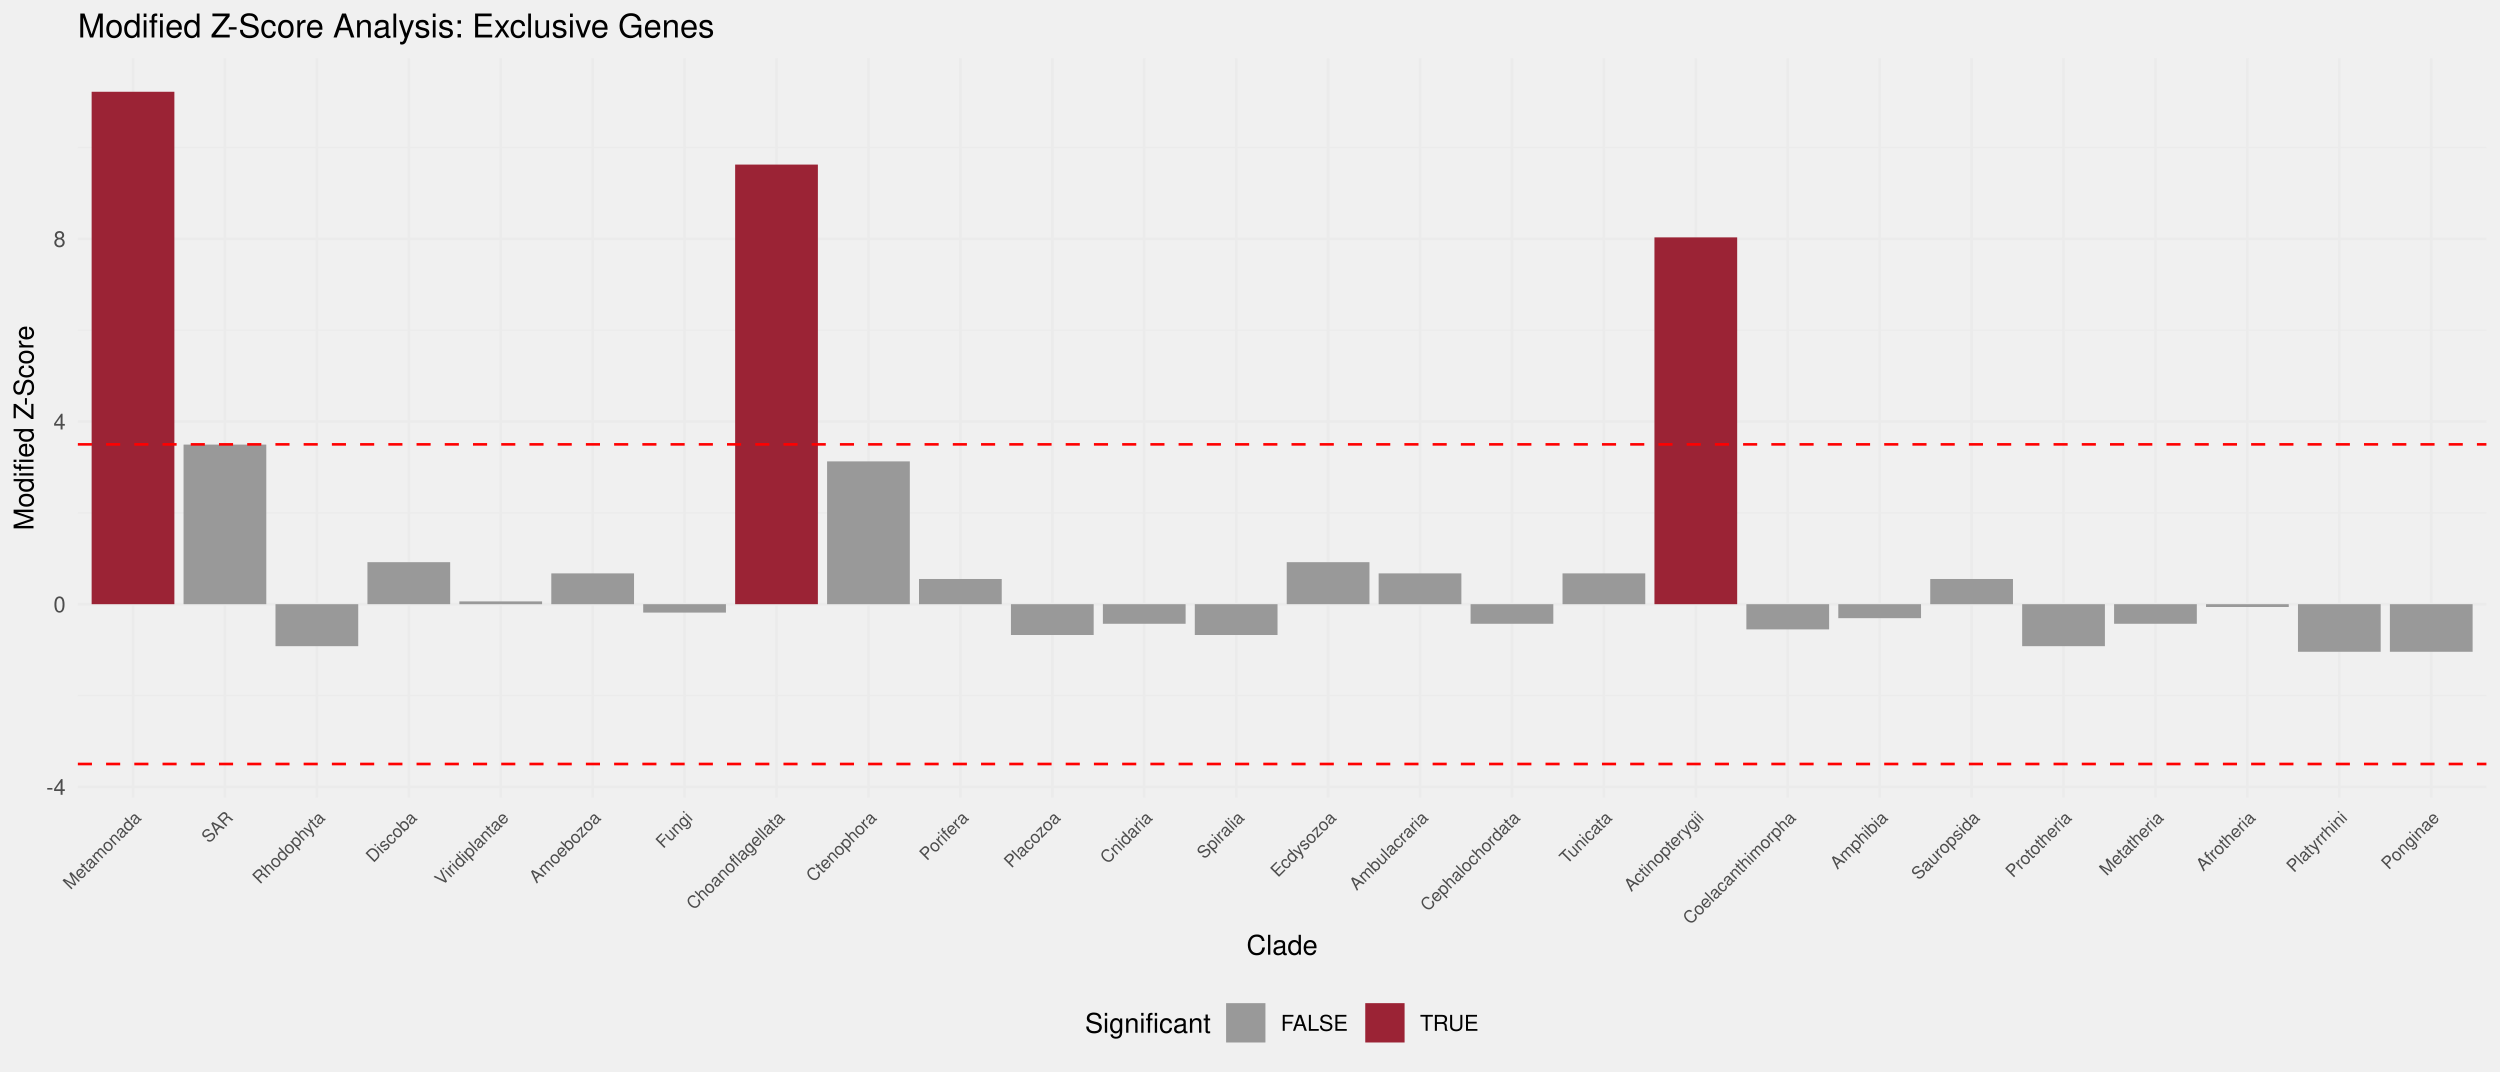
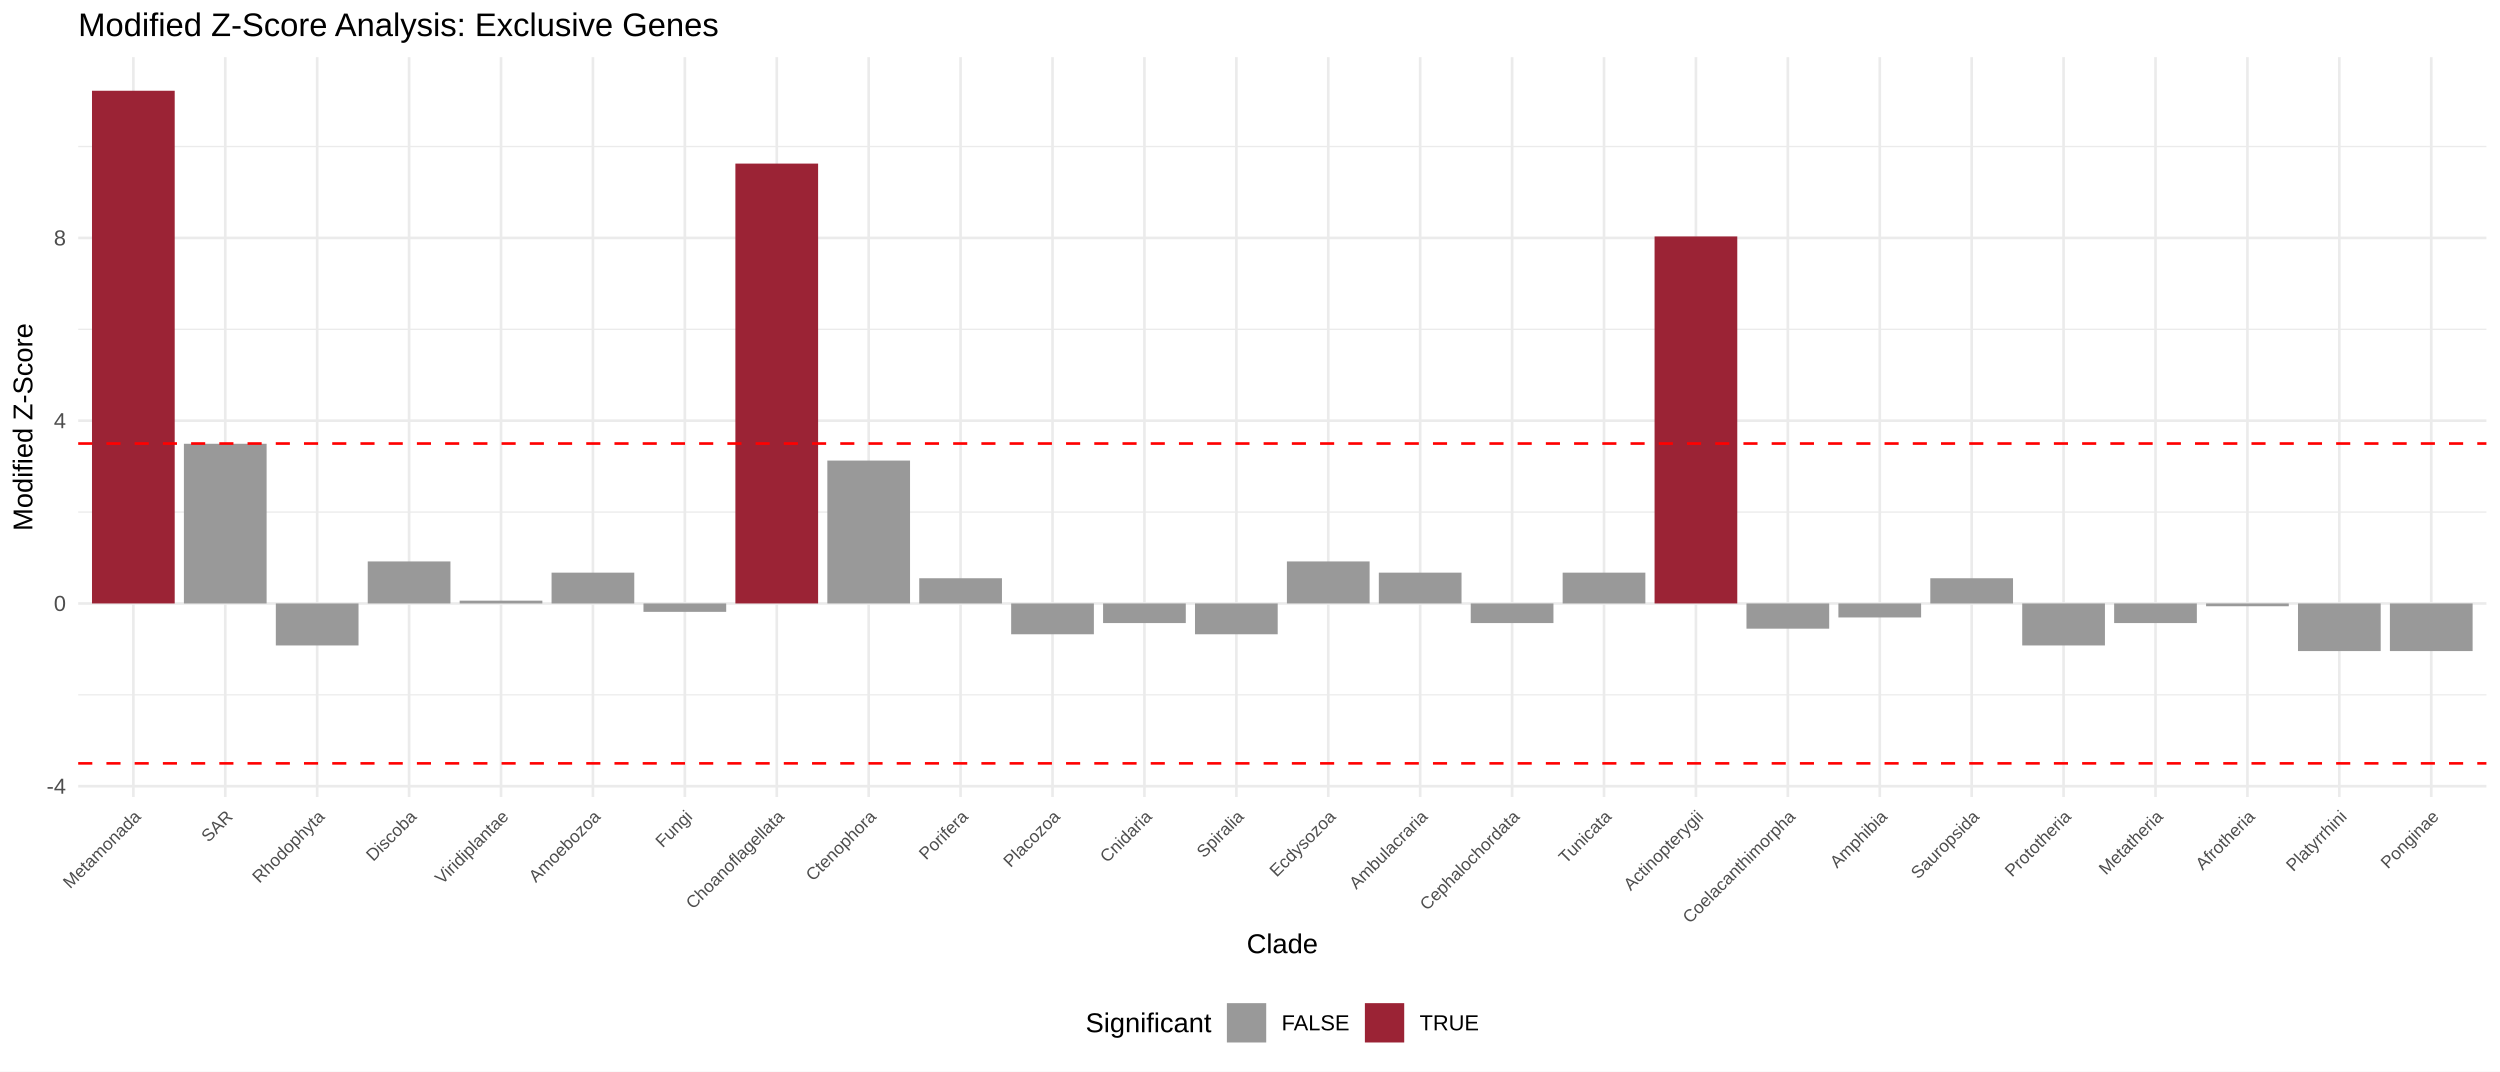
- <svg xmlns="http://www.w3.org/2000/svg" class="svglite" width="1008.00pt" height="432.00pt" viewBox="0 0 1008.00 432.00">
-   <defs>
-     <style type="text/css">
+ <svg xmlns="http://www.w3.org/2000/svg" width="1008.00pt" height="432.00pt" viewBox="0 0 1008.00 432.00">
+   <g class="svglite">
+     <defs>
+       <style type="text/css">
    .svglite line, .svglite polyline, .svglite polygon, .svglite path, .svglite rect, .svglite circle {
      fill: none;
      stroke: #000000;
      stroke-linecap: round;
      stroke-linejoin: round;
      stroke-miterlimit: 10.00;
    }
    .svglite text {
      white-space: pre;
    }
+     .svglite g.glyphgroup path {
+       fill: inherit;
+       stroke: none;
+     }
  </style>
-   </defs>
-   <rect width="100%" height="100%" style="stroke: none; fill: none;" />
-   <defs>
-     <clipPath id="cpMC4wMHwxMDA4LjAwfDAuMDB8NDMyLjAw">
-       <rect x="0.00" y="0.00" width="1008.00" height="432.00" />
-     </clipPath>
-   </defs>
-   <g clip-path="url(#cpMC4wMHwxMDA4LjAwfDAuMDB8NDMyLjAw)">
- </g>
-   <defs>
-     <clipPath id="cpMzEuMzl8MTAwMi41MnwyMy40NXwzMjEuNjE=">
-       <rect x="31.39" y="23.45" width="971.13" height="298.15" />
-     </clipPath>
-   </defs>
-   <g clip-path="url(#cpMzEuMzl8MTAwMi41MnwyMy40NXwzMjEuNjE=)">
-     <polyline points="31.39,280.43 1002.52,280.43 " style="stroke-width: 0.53; stroke: #EBEBEB; stroke-linecap: butt;" />
-     <polyline points="31.39,206.78 1002.52,206.78 " style="stroke-width: 0.53; stroke: #EBEBEB; stroke-linecap: butt;" />
-     <polyline points="31.39,133.14 1002.52,133.14 " style="stroke-width: 0.53; stroke: #EBEBEB; stroke-linecap: butt;" />
-     <polyline points="31.39,59.49 1002.52,59.49 " style="stroke-width: 0.53; stroke: #EBEBEB; stroke-linecap: butt;" />
-     <polyline points="31.39,317.26 1002.52,317.26 " style="stroke-width: 1.07; stroke: #EBEBEB; stroke-linecap: butt;" />
-     <polyline points="31.39,243.61 1002.52,243.61 " style="stroke-width: 1.07; stroke: #EBEBEB; stroke-linecap: butt;" />
-     <polyline points="31.39,169.96 1002.52,169.96 " style="stroke-width: 1.07; stroke: #EBEBEB; stroke-linecap: butt;" />
-     <polyline points="31.39,96.31 1002.52,96.31 " style="stroke-width: 1.07; stroke: #EBEBEB; stroke-linecap: butt;" />
-     <polyline points="53.63,321.61 53.63,23.45 " style="stroke-width: 1.07; stroke: #EBEBEB; stroke-linecap: butt;" />
-     <polyline points="90.69,321.61 90.69,23.45 " style="stroke-width: 1.07; stroke: #EBEBEB; stroke-linecap: butt;" />
-     <polyline points="127.76,321.61 127.76,23.45 " style="stroke-width: 1.07; stroke: #EBEBEB; stroke-linecap: butt;" />
-     <polyline points="164.83,321.61 164.83,23.45 " style="stroke-width: 1.07; stroke: #EBEBEB; stroke-linecap: butt;" />
-     <polyline points="201.89,321.61 201.89,23.45 " style="stroke-width: 1.07; stroke: #EBEBEB; stroke-linecap: butt;" />
-     <polyline points="238.96,321.61 238.96,23.45 " style="stroke-width: 1.07; stroke: #EBEBEB; stroke-linecap: butt;" />
-     <polyline points="276.02,321.61 276.02,23.45 " style="stroke-width: 1.07; stroke: #EBEBEB; stroke-linecap: butt;" />
-     <polyline points="313.09,321.61 313.09,23.45 " style="stroke-width: 1.07; stroke: #EBEBEB; stroke-linecap: butt;" />
-     <polyline points="350.16,321.61 350.16,23.45 " style="stroke-width: 1.07; stroke: #EBEBEB; stroke-linecap: butt;" />
-     <polyline points="387.22,321.61 387.22,23.45 " style="stroke-width: 1.07; stroke: #EBEBEB; stroke-linecap: butt;" />
-     <polyline points="424.29,321.61 424.29,23.45 " style="stroke-width: 1.07; stroke: #EBEBEB; stroke-linecap: butt;" />
-     <polyline points="461.36,321.61 461.36,23.45 " style="stroke-width: 1.07; stroke: #EBEBEB; stroke-linecap: butt;" />
-     <polyline points="498.42,321.61 498.42,23.45 " style="stroke-width: 1.07; stroke: #EBEBEB; stroke-linecap: butt;" />
-     <polyline points="535.49,321.61 535.49,23.45 " style="stroke-width: 1.07; stroke: #EBEBEB; stroke-linecap: butt;" />
-     <polyline points="572.55,321.61 572.55,23.45 " style="stroke-width: 1.07; stroke: #EBEBEB; stroke-linecap: butt;" />
-     <polyline points="609.62,321.61 609.62,23.45 " style="stroke-width: 1.07; stroke: #EBEBEB; stroke-linecap: butt;" />
-     <polyline points="646.69,321.61 646.69,23.45 " style="stroke-width: 1.07; stroke: #EBEBEB; stroke-linecap: butt;" />
-     <polyline points="683.75,321.61 683.75,23.45 " style="stroke-width: 1.07; stroke: #EBEBEB; stroke-linecap: butt;" />
-     <polyline points="720.82,321.61 720.82,23.45 " style="stroke-width: 1.07; stroke: #EBEBEB; stroke-linecap: butt;" />
-     <polyline points="757.88,321.61 757.88,23.45 " style="stroke-width: 1.07; stroke: #EBEBEB; stroke-linecap: butt;" />
-     <polyline points="794.95,321.61 794.95,23.45 " style="stroke-width: 1.07; stroke: #EBEBEB; stroke-linecap: butt;" />
-     <polyline points="832.02,321.61 832.02,23.45 " style="stroke-width: 1.07; stroke: #EBEBEB; stroke-linecap: butt;" />
-     <polyline points="869.08,321.61 869.08,23.45 " style="stroke-width: 1.07; stroke: #EBEBEB; stroke-linecap: butt;" />
-     <polyline points="906.15,321.61 906.15,23.45 " style="stroke-width: 1.07; stroke: #EBEBEB; stroke-linecap: butt;" />
-     <polyline points="943.21,321.61 943.21,23.45 " style="stroke-width: 1.07; stroke: #EBEBEB; stroke-linecap: butt;" />
-     <polyline points="980.28,321.61 980.28,23.45 " style="stroke-width: 1.07; stroke: #EBEBEB; stroke-linecap: butt;" />
-     <rect x="963.60" y="243.61" width="33.36" height="19.19" style="stroke-width: 1.07; stroke: none; stroke-linecap: butt; stroke-linejoin: miter; fill: #999999;" />
-     <rect x="926.54" y="243.61" width="33.36" height="19.19" style="stroke-width: 1.07; stroke: none; stroke-linecap: butt; stroke-linejoin: miter; fill: #999999;" />
-     <rect x="889.47" y="243.61" width="33.36" height="1.13" style="stroke-width: 1.07; stroke: none; stroke-linecap: butt; stroke-linejoin: miter; fill: #999999;" />
-     <rect x="852.40" y="243.61" width="33.36" height="7.90" style="stroke-width: 1.07; stroke: none; stroke-linecap: butt; stroke-linejoin: miter; fill: #999999;" />
-     <rect x="815.34" y="243.61" width="33.36" height="16.93" style="stroke-width: 1.07; stroke: none; stroke-linecap: butt; stroke-linejoin: miter; fill: #999999;" />
-     <rect x="778.27" y="233.45" width="33.36" height="10.16" style="stroke-width: 1.07; stroke: none; stroke-linecap: butt; stroke-linejoin: miter; fill: #999999;" />
-     <rect x="741.20" y="243.61" width="33.36" height="5.64" style="stroke-width: 1.07; stroke: none; stroke-linecap: butt; stroke-linejoin: miter; fill: #999999;" />
-     <rect x="704.14" y="243.61" width="33.36" height="10.16" style="stroke-width: 1.07; stroke: none; stroke-linecap: butt; stroke-linejoin: miter; fill: #999999;" />
-     <rect x="667.07" y="95.71" width="33.36" height="147.90" style="stroke-width: 1.07; stroke: none; stroke-linecap: butt; stroke-linejoin: miter; fill: #9B2335;" />
-     <rect x="630.01" y="231.19" width="33.36" height="12.42" style="stroke-width: 1.07; stroke: none; stroke-linecap: butt; stroke-linejoin: miter; fill: #999999;" />
-     <rect x="592.94" y="243.61" width="33.36" height="7.90" style="stroke-width: 1.07; stroke: none; stroke-linecap: butt; stroke-linejoin: miter; fill: #999999;" />
-     <rect x="555.87" y="231.19" width="33.36" height="12.42" style="stroke-width: 1.07; stroke: none; stroke-linecap: butt; stroke-linejoin: miter; fill: #999999;" />
-     <rect x="518.81" y="226.67" width="33.36" height="16.93" style="stroke-width: 1.07; stroke: none; stroke-linecap: butt; stroke-linejoin: miter; fill: #999999;" />
-     <rect x="481.74" y="243.61" width="33.36" height="12.42" style="stroke-width: 1.07; stroke: none; stroke-linecap: butt; stroke-linejoin: miter; fill: #999999;" />
-     <rect x="444.68" y="243.61" width="33.36" height="7.90" style="stroke-width: 1.07; stroke: none; stroke-linecap: butt; stroke-linejoin: miter; fill: #999999;" />
-     <rect x="407.61" y="243.61" width="33.36" height="12.42" style="stroke-width: 1.07; stroke: none; stroke-linecap: butt; stroke-linejoin: miter; fill: #999999;" />
-     <rect x="370.54" y="233.45" width="33.36" height="10.16" style="stroke-width: 1.07; stroke: none; stroke-linecap: butt; stroke-linejoin: miter; fill: #999999;" />
-     <rect x="333.48" y="186.03" width="33.36" height="57.58" style="stroke-width: 1.07; stroke: none; stroke-linecap: butt; stroke-linejoin: miter; fill: #999999;" />
-     <rect x="296.41" y="66.36" width="33.36" height="177.25" style="stroke-width: 1.07; stroke: none; stroke-linecap: butt; stroke-linejoin: miter; fill: #9B2335;" />
-     <rect x="259.34" y="243.61" width="33.36" height="3.39" style="stroke-width: 1.07; stroke: none; stroke-linecap: butt; stroke-linejoin: miter; fill: #999999;" />
-     <rect x="222.28" y="231.19" width="33.36" height="12.42" style="stroke-width: 1.07; stroke: none; stroke-linecap: butt; stroke-linejoin: miter; fill: #999999;" />
-     <rect x="185.21" y="242.48" width="33.36" height="1.13" style="stroke-width: 1.07; stroke: none; stroke-linecap: butt; stroke-linejoin: miter; fill: #999999;" />
-     <rect x="148.15" y="226.67" width="33.36" height="16.93" style="stroke-width: 1.07; stroke: none; stroke-linecap: butt; stroke-linejoin: miter; fill: #999999;" />
-     <rect x="111.08" y="243.61" width="33.36" height="16.93" style="stroke-width: 1.07; stroke: none; stroke-linecap: butt; stroke-linejoin: miter; fill: #999999;" />
-     <rect x="74.01" y="179.26" width="33.36" height="64.35" style="stroke-width: 1.07; stroke: none; stroke-linecap: butt; stroke-linejoin: miter; fill: #999999;" />
-     <rect x="36.95" y="37.00" width="33.36" height="206.61" style="stroke-width: 1.07; stroke: none; stroke-linecap: butt; stroke-linejoin: miter; fill: #9B2335;" />
-     <line x1="31.39" y1="308.05" x2="1002.52" y2="308.05" style="stroke-width: 1.07; stroke: #FF0000; stroke-dasharray: 5.69,5.69; stroke-linecap: butt;" />
-     <line x1="31.39" y1="179.17" x2="1002.52" y2="179.17" style="stroke-width: 1.07; stroke: #FF0000; stroke-dasharray: 5.69,5.69; stroke-linecap: butt;" />
-   </g>
-   <g clip-path="url(#cpMC4wMHwxMDA4LjAwfDAuMDB8NDMyLjAw)">
-     <text x="26.46" y="320.47" text-anchor="end" style="font-size: 8.80px; font-weight: 0;fill: #4D4D4D; font-family: &quot;Nimbus Sans&quot;;" textLength="7.82px" lengthAdjust="spacingAndGlyphs">-4</text>
-     <text x="26.46" y="246.82" text-anchor="end" style="font-size: 8.80px; font-weight: 0;fill: #4D4D4D; font-family: &quot;Nimbus Sans&quot;;" textLength="4.89px" lengthAdjust="spacingAndGlyphs">0</text>
-     <text x="26.46" y="173.17" text-anchor="end" style="font-size: 8.80px; font-weight: 0;fill: #4D4D4D; font-family: &quot;Nimbus Sans&quot;;" textLength="4.89px" lengthAdjust="spacingAndGlyphs">4</text>
-     <text x="26.46" y="99.52" text-anchor="end" style="font-size: 8.80px; font-weight: 0;fill: #4D4D4D; font-family: &quot;Nimbus Sans&quot;;" textLength="4.89px" lengthAdjust="spacingAndGlyphs">8</text>
-     <text transform="translate(57.24,330.15) rotate(-45)" text-anchor="end" style="font-size: 7.00px; font-weight: 0;fill: #4D4D4D; font-family: &quot;Nimbus Sans&quot;;" textLength="40.87px" lengthAdjust="spacingAndGlyphs">Metamonada</text>
-     <text transform="translate(94.30,330.15) rotate(-45)" text-anchor="end" style="font-size: 7.00px; font-weight: 0;fill: #4D4D4D; font-family: &quot;Nimbus Sans&quot;;" textLength="14.39px" lengthAdjust="spacingAndGlyphs">SAR</text>
-     <text transform="translate(131.37,330.15) rotate(-45)" text-anchor="end" style="font-size: 7.00px; font-weight: 0;fill: #4D4D4D; font-family: &quot;Nimbus Sans&quot;;" textLength="37.76px" lengthAdjust="spacingAndGlyphs">Rhodophyta</text>
-     <text transform="translate(168.44,330.15) rotate(-45)" text-anchor="end" style="font-size: 7.00px; font-weight: 0;fill: #4D4D4D; font-family: &quot;Nimbus Sans&quot;;" textLength="25.29px" lengthAdjust="spacingAndGlyphs">Discoba</text>
-     <text transform="translate(205.50,330.15) rotate(-45)" text-anchor="end" style="font-size: 7.00px; font-weight: 0;fill: #4D4D4D; font-family: &quot;Nimbus Sans&quot;;" textLength="38.53px" lengthAdjust="spacingAndGlyphs">Viridiplantae</text>
-     <text transform="translate(242.57,330.15) rotate(-45)" text-anchor="end" style="font-size: 7.00px; font-weight: 0;fill: #4D4D4D; font-family: &quot;Nimbus Sans&quot;;" textLength="37.37px" lengthAdjust="spacingAndGlyphs">Amoebozoa</text>
-     <text transform="translate(279.63,330.15) rotate(-45)" text-anchor="end" style="font-size: 7.00px; font-weight: 0;fill: #4D4D4D; font-family: &quot;Nimbus Sans&quot;;" textLength="17.52px" lengthAdjust="spacingAndGlyphs">Fungi</text>
-     <text transform="translate(316.70,330.15) rotate(-45)" text-anchor="end" style="font-size: 7.00px; font-weight: 0;fill: #4D4D4D; font-family: &quot;Nimbus Sans&quot;;" textLength="52.56px" lengthAdjust="spacingAndGlyphs">Choanoflagellata</text>
-     <text transform="translate(353.77,330.15) rotate(-45)" text-anchor="end" style="font-size: 7.00px; font-weight: 0;fill: #4D4D4D; font-family: &quot;Nimbus Sans&quot;;" textLength="36.60px" lengthAdjust="spacingAndGlyphs">Ctenophora</text>
-     <text transform="translate(390.83,330.15) rotate(-45)" text-anchor="end" style="font-size: 7.00px; font-weight: 0;fill: #4D4D4D; font-family: &quot;Nimbus Sans&quot;;" textLength="24.52px" lengthAdjust="spacingAndGlyphs">Porifera</text>
-     <text transform="translate(427.90,330.15) rotate(-45)" text-anchor="end" style="font-size: 7.00px; font-weight: 0;fill: #4D4D4D; font-family: &quot;Nimbus Sans&quot;;" textLength="28.80px" lengthAdjust="spacingAndGlyphs">Placozoa</text>
-     <text transform="translate(464.96,330.15) rotate(-45)" text-anchor="end" style="font-size: 7.00px; font-weight: 0;fill: #4D4D4D; font-family: &quot;Nimbus Sans&quot;;" textLength="26.08px" lengthAdjust="spacingAndGlyphs">Cnidaria</text>
-     <text transform="translate(502.03,330.15) rotate(-45)" text-anchor="end" style="font-size: 7.00px; font-weight: 0;fill: #4D4D4D; font-family: &quot;Nimbus Sans&quot;;" textLength="23.35px" lengthAdjust="spacingAndGlyphs">Spiralia</text>
-     <text transform="translate(539.10,330.15) rotate(-45)" text-anchor="end" style="font-size: 7.00px; font-weight: 0;fill: #4D4D4D; font-family: &quot;Nimbus Sans&quot;;" textLength="34.24px" lengthAdjust="spacingAndGlyphs">Ecdysozoa</text>
-     <text transform="translate(576.16,330.15) rotate(-45)" text-anchor="end" style="font-size: 7.00px; font-weight: 0;fill: #4D4D4D; font-family: &quot;Nimbus Sans&quot;;" textLength="41.25px" lengthAdjust="spacingAndGlyphs">Ambulacraria</text>
-     <text transform="translate(613.23,330.15) rotate(-45)" text-anchor="end" style="font-size: 7.00px; font-weight: 0;fill: #4D4D4D; font-family: &quot;Nimbus Sans&quot;;" textLength="53.34px" lengthAdjust="spacingAndGlyphs">Cephalochordata</text>
-     <text transform="translate(650.30,330.15) rotate(-45)" text-anchor="end" style="font-size: 7.00px; font-weight: 0;fill: #4D4D4D; font-family: &quot;Nimbus Sans&quot;;" textLength="26.86px" lengthAdjust="spacingAndGlyphs">Tunicata</text>
-     <text transform="translate(687.36,330.15) rotate(-45)" text-anchor="end" style="font-size: 7.00px; font-weight: 0;fill: #4D4D4D; font-family: &quot;Nimbus Sans&quot;;" textLength="42.03px" lengthAdjust="spacingAndGlyphs">Actinopterygii</text>
-     <text transform="translate(724.43,330.15) rotate(-45)" text-anchor="end" style="font-size: 7.00px; font-weight: 0;fill: #4D4D4D; font-family: &quot;Nimbus Sans&quot;;" textLength="60.72px" lengthAdjust="spacingAndGlyphs">Coelacanthimorpha</text>
-     <text transform="translate(761.49,330.15) rotate(-45)" text-anchor="end" style="font-size: 7.00px; font-weight: 0;fill: #4D4D4D; font-family: &quot;Nimbus Sans&quot;;" textLength="29.19px" lengthAdjust="spacingAndGlyphs">Amphibia</text>
-     <text transform="translate(798.56,330.15) rotate(-45)" text-anchor="end" style="font-size: 7.00px; font-weight: 0;fill: #4D4D4D; font-family: &quot;Nimbus Sans&quot;;" textLength="35.42px" lengthAdjust="spacingAndGlyphs">Sauropsida</text>
-     <text transform="translate(835.63,330.15) rotate(-45)" text-anchor="end" style="font-size: 7.00px; font-weight: 0;fill: #4D4D4D; font-family: &quot;Nimbus Sans&quot;;" textLength="34.25px" lengthAdjust="spacingAndGlyphs">Prototheria</text>
-     <text transform="translate(872.69,330.15) rotate(-45)" text-anchor="end" style="font-size: 7.00px; font-weight: 0;fill: #4D4D4D; font-family: &quot;Nimbus Sans&quot;;" textLength="33.08px" lengthAdjust="spacingAndGlyphs">Metatheria</text>
-     <text transform="translate(909.76,330.15) rotate(-45)" text-anchor="end" style="font-size: 7.00px; font-weight: 0;fill: #4D4D4D; font-family: &quot;Nimbus Sans&quot;;" textLength="30.36px" lengthAdjust="spacingAndGlyphs">Afrotheria</text>
-     <text transform="translate(946.82,330.15) rotate(-45)" text-anchor="end" style="font-size: 7.00px; font-weight: 0;fill: #4D4D4D; font-family: &quot;Nimbus Sans&quot;;" textLength="31.13px" lengthAdjust="spacingAndGlyphs">Platyrrhini</text>
-     <text transform="translate(983.89,330.15) rotate(-45)" text-anchor="end" style="font-size: 7.00px; font-weight: 0;fill: #4D4D4D; font-family: &quot;Nimbus Sans&quot;;" textLength="29.59px" lengthAdjust="spacingAndGlyphs">Ponginae</text>
-     <text x="516.95" y="384.93" text-anchor="middle" style="font-size: 11.00px; font-weight: 0; font-family: &quot;Nimbus Sans&quot;;" textLength="28.72px" lengthAdjust="spacingAndGlyphs">Clade</text>
-     <text transform="translate(13.50,172.53) rotate(-90)" text-anchor="middle" style="font-size: 11.00px; font-weight: 0; font-family: &quot;Nimbus Sans&quot;;" textLength="83.73px" lengthAdjust="spacingAndGlyphs">Modified Z-Score</text>
-     <text x="437.44" y="416.41" style="font-size: 11.00px; font-weight: 0; font-family: &quot;Nimbus Sans&quot;;" textLength="50.73px" lengthAdjust="spacingAndGlyphs">Significant</text>
-     <rect x="494.36" y="404.47" width="15.86" height="15.86" style="stroke-width: 1.07; stroke: none; stroke-linecap: butt; stroke-linejoin: miter; fill: #999999;" />
-     <rect x="550.47" y="404.47" width="15.86" height="15.86" style="stroke-width: 1.07; stroke: none; stroke-linecap: butt; stroke-linejoin: miter; fill: #9B2335;" />
-     <text x="516.41" y="415.61" style="font-size: 8.80px; font-weight: 0; font-family: &quot;Nimbus Sans&quot;;" textLength="27.87px" lengthAdjust="spacingAndGlyphs">FALSE</text>
-     <text x="572.52" y="415.61" style="font-size: 8.80px; font-weight: 0; font-family: &quot;Nimbus Sans&quot;;" textLength="23.95px" lengthAdjust="spacingAndGlyphs">TRUE</text>
-     <text x="31.39" y="15.09" style="font-size: 13.20px; font-weight: 0; font-family: &quot;Nimbus Sans&quot;;" textLength="258.70px" lengthAdjust="spacingAndGlyphs">Modified Z-Score Analysis: Exclusive Genes</text>
+     </defs>
+     <rect width="100%" height="100%" style="stroke: none; fill: #FFFFFF;" />
+     <defs>
+       <clipPath id="cpMC4wMHwxMDA4LjAwfDAuMDB8NDMyLjAw">
+         <rect x="0.00" y="0.00" width="1008.00" height="432.00" />
+       </clipPath>
+     </defs>
+     <g clip-path="url(#cpMC4wMHwxMDA4LjAwfDAuMDB8NDMyLjAw)">
+       <rect x="0" y="0" width="1008.00" height="432.00" style="stroke-width: 1.07; stroke: none; fill: #FFFFFF;" />
+     </g>
+     <defs>
+       <clipPath id="cpMzEuNTN8MTAwMi41MnwyMy4wM3wzMjEuMzU=">
+         <rect x="31.53" y="23.03" width="970.99" height="298.32" />
+       </clipPath>
+     </defs>
+     <g clip-path="url(#cpMzEuNTN8MTAwMi41MnwyMy4wM3wzMjEuMzU=)">
+       <polyline points="31.53,280.16 1002.52,280.16 " style="stroke-width: 0.53; stroke: #EBEBEB; stroke-linecap: butt;" />
+       <polyline points="31.53,206.47 1002.52,206.47 " style="stroke-width: 0.53; stroke: #EBEBEB; stroke-linecap: butt;" />
+       <polyline points="31.53,132.78 1002.52,132.78 " style="stroke-width: 0.53; stroke: #EBEBEB; stroke-linecap: butt;" />
+       <polyline points="31.53,59.09 1002.52,59.09 " style="stroke-width: 0.53; stroke: #EBEBEB; stroke-linecap: butt;" />
+       <polyline points="31.53,317.00 1002.52,317.00 " style="stroke-width: 1.07; stroke: #EBEBEB; stroke-linecap: butt;" />
+       <polyline points="31.53,243.31 1002.52,243.31 " style="stroke-width: 1.07; stroke: #EBEBEB; stroke-linecap: butt;" />
+       <polyline points="31.53,169.62 1002.52,169.62 " style="stroke-width: 1.07; stroke: #EBEBEB; stroke-linecap: butt;" />
+       <polyline points="31.53,95.93 1002.52,95.93 " style="stroke-width: 1.07; stroke: #EBEBEB; stroke-linecap: butt;" />
+       <polyline points="53.77,321.35 53.77,23.03 " style="stroke-width: 1.07; stroke: #EBEBEB; stroke-linecap: butt;" />
+       <polyline points="90.83,321.35 90.83,23.03 " style="stroke-width: 1.07; stroke: #EBEBEB; stroke-linecap: butt;" />
+       <polyline points="127.89,321.35 127.89,23.03 " style="stroke-width: 1.07; stroke: #EBEBEB; stroke-linecap: butt;" />
+       <polyline points="164.95,321.35 164.95,23.03 " style="stroke-width: 1.07; stroke: #EBEBEB; stroke-linecap: butt;" />
+       <polyline points="202.01,321.35 202.01,23.03 " style="stroke-width: 1.07; stroke: #EBEBEB; stroke-linecap: butt;" />
+       <polyline points="239.07,321.35 239.07,23.03 " style="stroke-width: 1.07; stroke: #EBEBEB; stroke-linecap: butt;" />
+       <polyline points="276.13,321.35 276.13,23.03 " style="stroke-width: 1.07; stroke: #EBEBEB; stroke-linecap: butt;" />
+       <polyline points="313.19,321.35 313.19,23.03 " style="stroke-width: 1.07; stroke: #EBEBEB; stroke-linecap: butt;" />
+       <polyline points="350.25,321.35 350.25,23.03 " style="stroke-width: 1.07; stroke: #EBEBEB; stroke-linecap: butt;" />
+       <polyline points="387.31,321.35 387.31,23.03 " style="stroke-width: 1.07; stroke: #EBEBEB; stroke-linecap: butt;" />
+       <polyline points="424.37,321.35 424.37,23.03 " style="stroke-width: 1.07; stroke: #EBEBEB; stroke-linecap: butt;" />
+       <polyline points="461.43,321.35 461.43,23.03 " style="stroke-width: 1.07; stroke: #EBEBEB; stroke-linecap: butt;" />
+       <polyline points="498.50,321.35 498.50,23.03 " style="stroke-width: 1.07; stroke: #EBEBEB; stroke-linecap: butt;" />
+       <polyline points="535.56,321.35 535.56,23.03 " style="stroke-width: 1.07; stroke: #EBEBEB; stroke-linecap: butt;" />
+       <polyline points="572.62,321.35 572.62,23.03 " style="stroke-width: 1.07; stroke: #EBEBEB; stroke-linecap: butt;" />
+       <polyline points="609.68,321.35 609.68,23.03 " style="stroke-width: 1.07; stroke: #EBEBEB; stroke-linecap: butt;" />
+       <polyline points="646.74,321.35 646.74,23.03 " style="stroke-width: 1.07; stroke: #EBEBEB; stroke-linecap: butt;" />
+       <polyline points="683.80,321.35 683.80,23.03 " style="stroke-width: 1.07; stroke: #EBEBEB; stroke-linecap: butt;" />
+       <polyline points="720.86,321.35 720.86,23.03 " style="stroke-width: 1.07; stroke: #EBEBEB; stroke-linecap: butt;" />
+       <polyline points="757.92,321.35 757.92,23.03 " style="stroke-width: 1.07; stroke: #EBEBEB; stroke-linecap: butt;" />
+       <polyline points="794.98,321.35 794.98,23.03 " style="stroke-width: 1.07; stroke: #EBEBEB; stroke-linecap: butt;" />
+       <polyline points="832.04,321.35 832.04,23.03 " style="stroke-width: 1.07; stroke: #EBEBEB; stroke-linecap: butt;" />
+       <polyline points="869.10,321.35 869.10,23.03 " style="stroke-width: 1.07; stroke: #EBEBEB; stroke-linecap: butt;" />
+       <polyline points="906.16,321.35 906.16,23.03 " style="stroke-width: 1.07; stroke: #EBEBEB; stroke-linecap: butt;" />
+       <polyline points="943.22,321.35 943.22,23.03 " style="stroke-width: 1.07; stroke: #EBEBEB; stroke-linecap: butt;" />
+       <polyline points="980.28,321.35 980.28,23.03 " style="stroke-width: 1.07; stroke: #EBEBEB; stroke-linecap: butt;" />
+       <rect x="963.61" y="243.31" width="33.35" height="19.20" style="stroke-width: 1.07; stroke: none; stroke-linecap: butt; stroke-linejoin: miter; fill: #999999;" />
+       <rect x="926.55" y="243.31" width="33.35" height="19.20" style="stroke-width: 1.07; stroke: none; stroke-linecap: butt; stroke-linejoin: miter; fill: #999999;" />
+       <rect x="889.49" y="243.31" width="33.35" height="1.13" style="stroke-width: 1.07; stroke: none; stroke-linecap: butt; stroke-linejoin: miter; fill: #999999;" />
+       <rect x="852.42" y="243.31" width="33.35" height="7.91" style="stroke-width: 1.07; stroke: none; stroke-linecap: butt; stroke-linejoin: miter; fill: #999999;" />
+       <rect x="815.36" y="243.31" width="33.35" height="16.94" style="stroke-width: 1.07; stroke: none; stroke-linecap: butt; stroke-linejoin: miter; fill: #999999;" />
+       <rect x="778.30" y="233.15" width="33.35" height="10.17" style="stroke-width: 1.07; stroke: none; stroke-linecap: butt; stroke-linejoin: miter; fill: #999999;" />
+       <rect x="741.24" y="243.31" width="33.35" height="5.65" style="stroke-width: 1.07; stroke: none; stroke-linecap: butt; stroke-linejoin: miter; fill: #999999;" />
+       <rect x="704.18" y="243.31" width="33.35" height="10.17" style="stroke-width: 1.07; stroke: none; stroke-linecap: butt; stroke-linejoin: miter; fill: #999999;" />
+       <rect x="667.12" y="95.33" width="33.35" height="147.98" style="stroke-width: 1.07; stroke: none; stroke-linecap: butt; stroke-linejoin: miter; fill: #9B2335;" />
+       <rect x="630.06" y="230.89" width="33.35" height="12.43" style="stroke-width: 1.07; stroke: none; stroke-linecap: butt; stroke-linejoin: miter; fill: #999999;" />
+       <rect x="593.00" y="243.31" width="33.35" height="7.91" style="stroke-width: 1.07; stroke: none; stroke-linecap: butt; stroke-linejoin: miter; fill: #999999;" />
+       <rect x="555.94" y="230.89" width="33.35" height="12.43" style="stroke-width: 1.07; stroke: none; stroke-linecap: butt; stroke-linejoin: miter; fill: #999999;" />
+       <rect x="518.88" y="226.37" width="33.35" height="16.94" style="stroke-width: 1.07; stroke: none; stroke-linecap: butt; stroke-linejoin: miter; fill: #999999;" />
+       <rect x="481.82" y="243.31" width="33.35" height="12.43" style="stroke-width: 1.07; stroke: none; stroke-linecap: butt; stroke-linejoin: miter; fill: #999999;" />
+       <rect x="444.76" y="243.31" width="33.35" height="7.91" style="stroke-width: 1.07; stroke: none; stroke-linecap: butt; stroke-linejoin: miter; fill: #999999;" />
+       <rect x="407.70" y="243.31" width="33.35" height="12.43" style="stroke-width: 1.07; stroke: none; stroke-linecap: butt; stroke-linejoin: miter; fill: #999999;" />
+       <rect x="370.64" y="233.15" width="33.35" height="10.17" style="stroke-width: 1.07; stroke: none; stroke-linecap: butt; stroke-linejoin: miter; fill: #999999;" />
+       <rect x="333.58" y="185.70" width="33.35" height="57.61" style="stroke-width: 1.07; stroke: none; stroke-linecap: butt; stroke-linejoin: miter; fill: #999999;" />
+       <rect x="296.51" y="65.96" width="33.35" height="177.35" style="stroke-width: 1.07; stroke: none; stroke-linecap: butt; stroke-linejoin: miter; fill: #9B2335;" />
+       <rect x="259.45" y="243.31" width="33.35" height="3.39" style="stroke-width: 1.07; stroke: none; stroke-linecap: butt; stroke-linejoin: miter; fill: #999999;" />
+       <rect x="222.39" y="230.89" width="33.35" height="12.43" style="stroke-width: 1.07; stroke: none; stroke-linecap: butt; stroke-linejoin: miter; fill: #999999;" />
+       <rect x="185.33" y="242.18" width="33.35" height="1.13" style="stroke-width: 1.07; stroke: none; stroke-linecap: butt; stroke-linejoin: miter; fill: #999999;" />
+       <rect x="148.27" y="226.37" width="33.35" height="16.94" style="stroke-width: 1.07; stroke: none; stroke-linecap: butt; stroke-linejoin: miter; fill: #999999;" />
+       <rect x="111.21" y="243.31" width="33.35" height="16.94" style="stroke-width: 1.07; stroke: none; stroke-linecap: butt; stroke-linejoin: miter; fill: #999999;" />
+       <rect x="74.15" y="178.93" width="33.35" height="64.39" style="stroke-width: 1.07; stroke: none; stroke-linecap: butt; stroke-linejoin: miter; fill: #999999;" />
+       <rect x="37.09" y="36.59" width="33.35" height="206.72" style="stroke-width: 1.07; stroke: none; stroke-linecap: butt; stroke-linejoin: miter; fill: #9B2335;" />
+       <line x1="31.53" y1="307.79" x2="1002.52" y2="307.79" style="stroke-width: 1.07; stroke: #FF0000; stroke-dasharray: 5.69,5.69; stroke-linecap: butt;" />
+       <line x1="31.53" y1="178.83" x2="1002.52" y2="178.83" style="stroke-width: 1.07; stroke: #FF0000; stroke-dasharray: 5.69,5.69; stroke-linecap: butt;" />
+     </g>
+     <g clip-path="url(#cpMC4wMHwxMDA4LjAwfDAuMDB8NDMyLjAw)">
+       <text x="26.60" y="320.03" text-anchor="end" style="font-size: 8.80px;fill: #4D4D4D; font-family: &quot;Liberation Sans&quot;;" textLength="7.81px" lengthAdjust="spacingAndGlyphs">-4</text>
+       <text x="26.60" y="246.34" text-anchor="end" style="font-size: 8.80px;fill: #4D4D4D; font-family: &quot;Liberation Sans&quot;;" textLength="4.89px" lengthAdjust="spacingAndGlyphs">0</text>
+       <text x="26.60" y="172.65" text-anchor="end" style="font-size: 8.80px;fill: #4D4D4D; font-family: &quot;Liberation Sans&quot;;" textLength="4.89px" lengthAdjust="spacingAndGlyphs">4</text>
+       <text x="26.60" y="98.96" text-anchor="end" style="font-size: 8.80px;fill: #4D4D4D; font-family: &quot;Liberation Sans&quot;;" textLength="4.89px" lengthAdjust="spacingAndGlyphs">8</text>
+       <text transform="translate(57.17,329.69) rotate(-45)" text-anchor="end" style="font-size: 7.00px;fill: #4D4D4D; font-family: &quot;Liberation Sans&quot;;" textLength="40.83px" lengthAdjust="spacingAndGlyphs">Metamonada</text>
+       <text transform="translate(94.23,329.69) rotate(-45)" text-anchor="end" style="font-size: 7.00px;fill: #4D4D4D; font-family: &quot;Liberation Sans&quot;;" textLength="14.41px" lengthAdjust="spacingAndGlyphs">SAR</text>
+       <text transform="translate(131.29,329.69) rotate(-45)" text-anchor="end" style="font-size: 7.00px;fill: #4D4D4D; font-family: &quot;Liberation Sans&quot;;" textLength="37.73px" lengthAdjust="spacingAndGlyphs">Rhodophyta</text>
+       <text transform="translate(168.35,329.69) rotate(-45)" text-anchor="end" style="font-size: 7.00px;fill: #4D4D4D; font-family: &quot;Liberation Sans&quot;;" textLength="25.30px" lengthAdjust="spacingAndGlyphs">Discoba</text>
+       <text transform="translate(205.42,329.69) rotate(-45)" text-anchor="end" style="font-size: 7.00px;fill: #4D4D4D; font-family: &quot;Liberation Sans&quot;;" textLength="38.41px" lengthAdjust="spacingAndGlyphs">Viridiplantae</text>
+       <text transform="translate(242.48,329.69) rotate(-45)" text-anchor="end" style="font-size: 7.00px;fill: #4D4D4D; font-family: &quot;Liberation Sans&quot;;" textLength="37.34px" lengthAdjust="spacingAndGlyphs">Amoebozoa</text>
+       <text transform="translate(279.54,329.69) rotate(-45)" text-anchor="end" style="font-size: 7.00px;fill: #4D4D4D; font-family: &quot;Liberation Sans&quot;;" textLength="17.52px" lengthAdjust="spacingAndGlyphs">Fungi</text>
+       <text transform="translate(316.60,329.69) rotate(-45)" text-anchor="end" style="font-size: 7.00px;fill: #4D4D4D; font-family: &quot;Liberation Sans&quot;;" textLength="52.53px" lengthAdjust="spacingAndGlyphs">Choanoflagellata</text>
+       <text transform="translate(353.66,329.69) rotate(-45)" text-anchor="end" style="font-size: 7.00px;fill: #4D4D4D; font-family: &quot;Liberation Sans&quot;;" textLength="36.56px" lengthAdjust="spacingAndGlyphs">Ctenophora</text>
+       <text transform="translate(390.72,329.69) rotate(-45)" text-anchor="end" style="font-size: 7.00px;fill: #4D4D4D; font-family: &quot;Liberation Sans&quot;;" textLength="24.50px" lengthAdjust="spacingAndGlyphs">Porifera</text>
+       <text transform="translate(427.78,329.69) rotate(-45)" text-anchor="end" style="font-size: 7.00px;fill: #4D4D4D; font-family: &quot;Liberation Sans&quot;;" textLength="28.80px" lengthAdjust="spacingAndGlyphs">Placozoa</text>
+       <text transform="translate(464.84,329.69) rotate(-45)" text-anchor="end" style="font-size: 7.00px;fill: #4D4D4D; font-family: &quot;Liberation Sans&quot;;" textLength="26.08px" lengthAdjust="spacingAndGlyphs">Cnidaria</text>
+       <text transform="translate(501.90,329.69) rotate(-45)" text-anchor="end" style="font-size: 7.00px;fill: #4D4D4D; font-family: &quot;Liberation Sans&quot;;" textLength="23.36px" lengthAdjust="spacingAndGlyphs">Spiralia</text>
+       <text transform="translate(538.96,329.69) rotate(-45)" text-anchor="end" style="font-size: 7.00px;fill: #4D4D4D; font-family: &quot;Liberation Sans&quot;;" textLength="34.23px" lengthAdjust="spacingAndGlyphs">Ecdysozoa</text>
+       <text transform="translate(576.02,329.69) rotate(-45)" text-anchor="end" style="font-size: 7.00px;fill: #4D4D4D; font-family: &quot;Liberation Sans&quot;;" textLength="41.23px" lengthAdjust="spacingAndGlyphs">Ambulacraria</text>
+       <text transform="translate(613.08,329.69) rotate(-45)" text-anchor="end" style="font-size: 7.00px;fill: #4D4D4D; font-family: &quot;Liberation Sans&quot;;" textLength="53.30px" lengthAdjust="spacingAndGlyphs">Cephalochordata</text>
+       <text transform="translate(650.14,329.69) rotate(-45)" text-anchor="end" style="font-size: 7.00px;fill: #4D4D4D; font-family: &quot;Liberation Sans&quot;;" textLength="26.58px" lengthAdjust="spacingAndGlyphs">Tunicata</text>
+       <text transform="translate(687.20,329.69) rotate(-45)" text-anchor="end" style="font-size: 7.00px;fill: #4D4D4D; font-family: &quot;Liberation Sans&quot;;" textLength="42.02px" lengthAdjust="spacingAndGlyphs">Actinopterygii</text>
+       <text transform="translate(724.27,329.69) rotate(-45)" text-anchor="end" style="font-size: 7.00px;fill: #4D4D4D; font-family: &quot;Liberation Sans&quot;;" textLength="60.69px" lengthAdjust="spacingAndGlyphs">Coelacanthimorpha</text>
+       <text transform="translate(761.33,329.69) rotate(-45)" text-anchor="end" style="font-size: 7.00px;fill: #4D4D4D; font-family: &quot;Liberation Sans&quot;;" textLength="29.19px" lengthAdjust="spacingAndGlyphs">Amphibia</text>
+       <text transform="translate(798.39,329.69) rotate(-45)" text-anchor="end" style="font-size: 7.00px;fill: #4D4D4D; font-family: &quot;Liberation Sans&quot;;" textLength="35.41px" lengthAdjust="spacingAndGlyphs">Sauropsida</text>
+       <text transform="translate(835.45,329.69) rotate(-45)" text-anchor="end" style="font-size: 7.00px;fill: #4D4D4D; font-family: &quot;Liberation Sans&quot;;" textLength="34.22px" lengthAdjust="spacingAndGlyphs">Prototheria</text>
+       <text transform="translate(872.51,329.69) rotate(-45)" text-anchor="end" style="font-size: 7.00px;fill: #4D4D4D; font-family: &quot;Liberation Sans&quot;;" textLength="33.05px" lengthAdjust="spacingAndGlyphs">Metatheria</text>
+       <text transform="translate(909.57,329.69) rotate(-45)" text-anchor="end" style="font-size: 7.00px;fill: #4D4D4D; font-family: &quot;Liberation Sans&quot;;" textLength="30.33px" lengthAdjust="spacingAndGlyphs">Afrotheria</text>
+       <text transform="translate(946.63,329.69) rotate(-45)" text-anchor="end" style="font-size: 7.00px;fill: #4D4D4D; font-family: &quot;Liberation Sans&quot;;" textLength="31.12px" lengthAdjust="spacingAndGlyphs">Platyrrhini</text>
+       <text transform="translate(983.69,329.69) rotate(-45)" text-anchor="end" style="font-size: 7.00px;fill: #4D4D4D; font-family: &quot;Liberation Sans&quot;;" textLength="29.58px" lengthAdjust="spacingAndGlyphs">Ponginae</text>
+       <text x="517.03" y="384.32" text-anchor="middle" style="font-size: 11.00px; font-family: &quot;Liberation Sans&quot;;" textLength="28.75px" lengthAdjust="spacingAndGlyphs">Clade</text>
+       <text transform="translate(13.05,172.19) rotate(-90)" text-anchor="middle" style="font-size: 11.00px; font-family: &quot;Liberation Sans&quot;;" textLength="83.78px" lengthAdjust="spacingAndGlyphs">Modified Z-Score</text>
+       <text x="437.71" y="416.18" style="font-size: 11.00px; font-family: &quot;Liberation Sans&quot;;" textLength="50.78px" lengthAdjust="spacingAndGlyphs">Significant</text>
+       <rect x="494.68" y="404.47" width="15.86" height="15.86" style="stroke-width: 1.07; stroke: none; stroke-linecap: butt; stroke-linejoin: miter; fill: #999999;" />
+       <rect x="550.32" y="404.47" width="15.86" height="15.86" style="stroke-width: 1.07; stroke: none; stroke-linecap: butt; stroke-linejoin: miter; fill: #9B2335;" />
+       <text x="516.73" y="415.43" style="font-size: 8.80px; font-family: &quot;Liberation Sans&quot;;" textLength="27.41px" lengthAdjust="spacingAndGlyphs">FALSE</text>
+       <text x="572.37" y="415.43" style="font-size: 8.80px; font-family: &quot;Liberation Sans&quot;;" textLength="23.97px" lengthAdjust="spacingAndGlyphs">TRUE</text>
+       <text x="31.53" y="14.55" style="font-size: 13.20px; font-family: &quot;Liberation Sans&quot;;" textLength="257.91px" lengthAdjust="spacingAndGlyphs">Modified Z-Score Analysis: Exclusive Genes</text>
+     </g>
  </g>
</svg>
